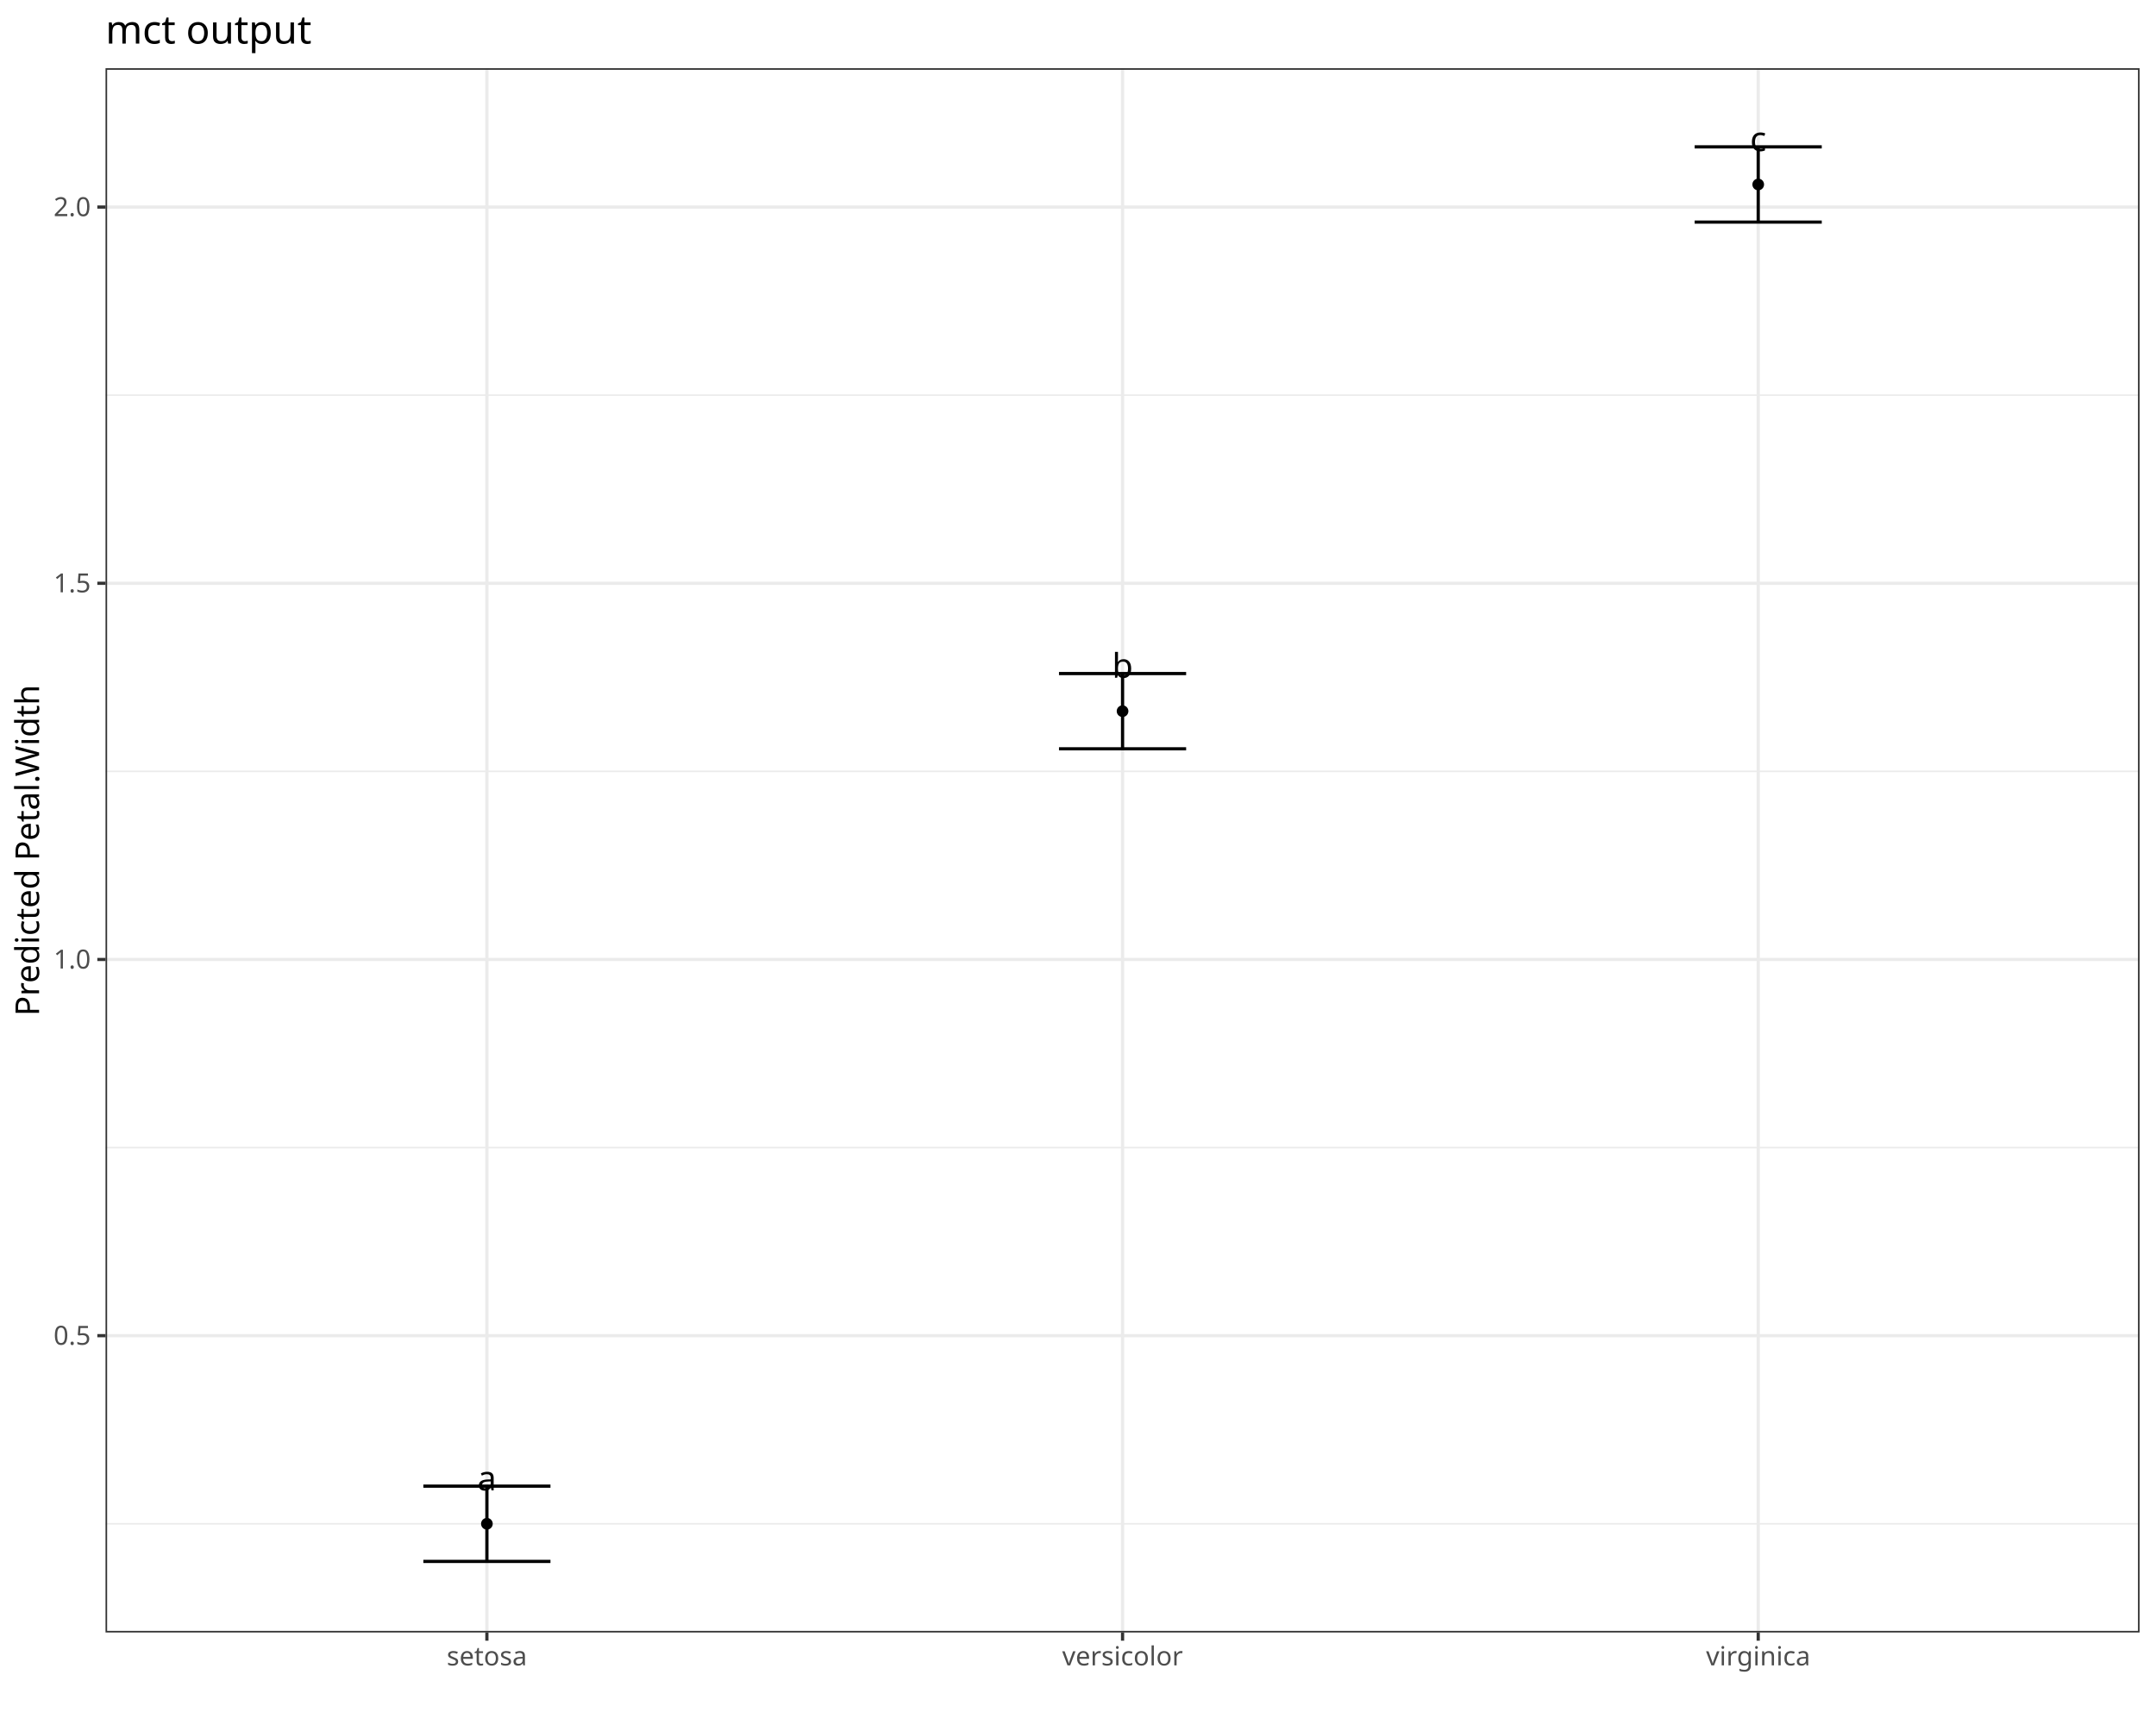
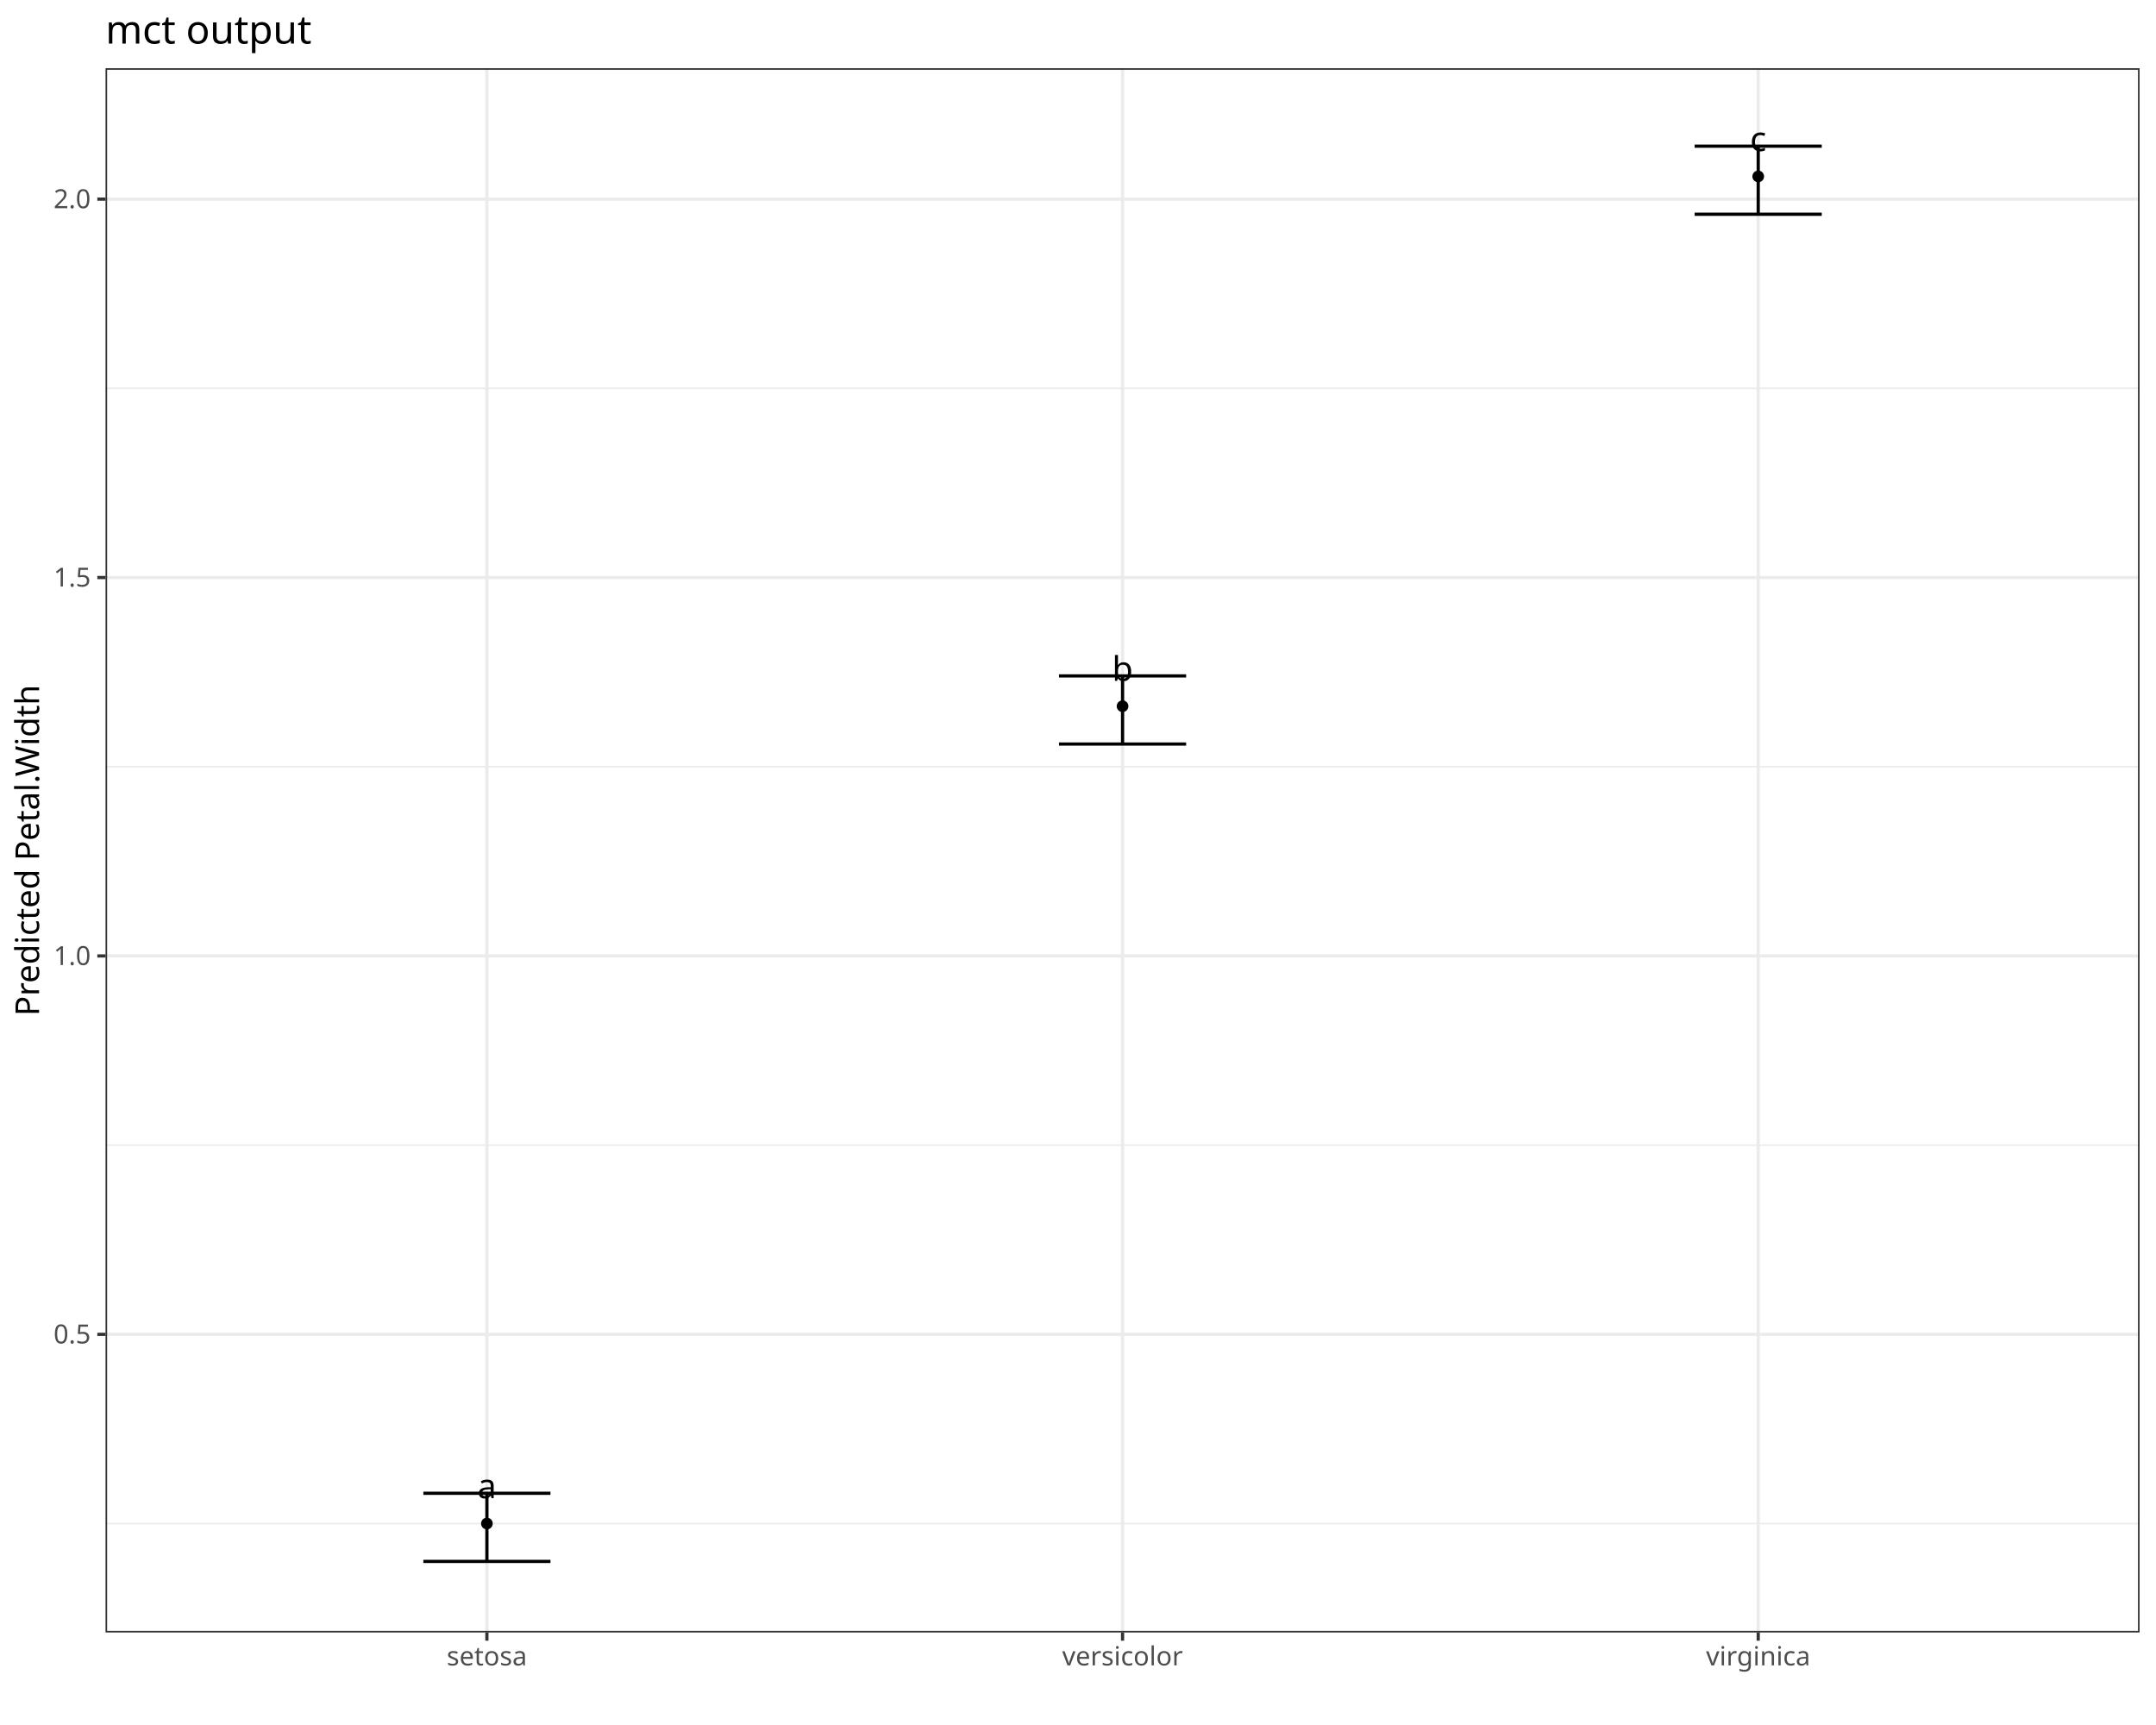
<svg xmlns="http://www.w3.org/2000/svg" class="svglite" data-engine-version="2.0" width="720.00pt" height="576.00pt" viewBox="0 0 720.00 576.00">
  <defs>
    <style type="text/css">
    .svglite line, .svglite polyline, .svglite polygon, .svglite path, .svglite rect, .svglite circle {
      fill: none;
      stroke: #000000;
      stroke-linecap: round;
      stroke-linejoin: round;
      stroke-miterlimit: 10.00;
    }
  </style>
  </defs>
  <rect width="100%" height="100%" style="stroke: none; fill: #FFFFFF;" />
  <defs>
    <clipPath id="cpMC4wMHw3MjAuMDB8MC4wMHw1NzYuMDA=">
      <rect x="0.00" y="0.00" width="720.00" height="576.00" />
    </clipPath>
  </defs>
  <g clip-path="url(#cpMC4wMHw3MjAuMDB8MC4wMHw1NzYuMDA=)">
    <rect x="0.00" y="0.00" width="720.00" height="576.00" style="stroke-width: 1.07; stroke: #FFFFFF; fill: #FFFFFF;" />
  </g>
  <defs>
    <clipPath id="cpMzUuMjR8NzE0LjUyfDIyLjc4fDU0NS4xMQ==">
      <rect x="35.24" y="22.78" width="679.28" height="522.33" />
    </clipPath>
  </defs>
  <g clip-path="url(#cpMzUuMjR8NzE0LjUyfDIyLjc4fDU0NS4xMQ==)">
    <rect x="35.24" y="22.78" width="679.28" height="522.33" style="stroke-width: 1.07; stroke: none; fill: #FFFFFF;" />
-     <polyline points="35.24,508.81 714.52,508.81 " style="stroke-width: 0.53; stroke: #EBEBEB; stroke-linecap: butt;" />
-     <polyline points="35.24,383.19 714.52,383.19 " style="stroke-width: 0.53; stroke: #EBEBEB; stroke-linecap: butt;" />
-     <polyline points="35.24,257.57 714.52,257.57 " style="stroke-width: 0.53; stroke: #EBEBEB; stroke-linecap: butt;" />
-     <polyline points="35.24,131.95 714.52,131.95 " style="stroke-width: 0.53; stroke: #EBEBEB; stroke-linecap: butt;" />
-     <polyline points="35.24,446.00 714.52,446.00 " style="stroke-width: 1.07; stroke: #EBEBEB; stroke-linecap: butt;" />
-     <polyline points="35.24,320.38 714.52,320.38 " style="stroke-width: 1.07; stroke: #EBEBEB; stroke-linecap: butt;" />
-     <polyline points="35.24,194.76 714.52,194.76 " style="stroke-width: 1.07; stroke: #EBEBEB; stroke-linecap: butt;" />
-     <polyline points="35.24,69.14 714.52,69.14 " style="stroke-width: 1.07; stroke: #EBEBEB; stroke-linecap: butt;" />
+     <polyline points="35.24,508.73 714.52,508.73 " style="stroke-width: 0.53; stroke: #EBEBEB; stroke-linecap: butt;" />
+     <polyline points="35.24,382.38 714.52,382.38 " style="stroke-width: 0.53; stroke: #EBEBEB; stroke-linecap: butt;" />
+     <polyline points="35.24,256.02 714.52,256.02 " style="stroke-width: 0.53; stroke: #EBEBEB; stroke-linecap: butt;" />
+     <polyline points="35.24,129.67 714.52,129.67 " style="stroke-width: 0.53; stroke: #EBEBEB; stroke-linecap: butt;" />
+     <polyline points="35.24,445.56 714.52,445.56 " style="stroke-width: 1.07; stroke: #EBEBEB; stroke-linecap: butt;" />
+     <polyline points="35.24,319.20 714.52,319.20 " style="stroke-width: 1.07; stroke: #EBEBEB; stroke-linecap: butt;" />
+     <polyline points="35.24,192.85 714.52,192.85 " style="stroke-width: 1.07; stroke: #EBEBEB; stroke-linecap: butt;" />
+     <polyline points="35.24,66.49 714.52,66.49 " style="stroke-width: 1.07; stroke: #EBEBEB; stroke-linecap: butt;" />
    <polyline points="162.60,545.11 162.60,22.78 " style="stroke-width: 1.07; stroke: #EBEBEB; stroke-linecap: butt;" />
    <polyline points="374.88,545.11 374.88,22.78 " style="stroke-width: 1.07; stroke: #EBEBEB; stroke-linecap: butt;" />
    <polyline points="587.16,545.11 587.16,22.78 " style="stroke-width: 1.07; stroke: #EBEBEB; stroke-linecap: butt;" />
-     <polyline points="141.38,496.25 183.83,496.25 " style="stroke-width: 1.07; stroke-linecap: butt;" />
-     <polyline points="162.60,496.25 162.60,521.37 " style="stroke-width: 1.07; stroke-linecap: butt;" />
+     <polyline points="141.38,498.63 183.83,498.63 " style="stroke-width: 1.07; stroke-linecap: butt;" />
+     <polyline points="162.60,498.63 162.60,521.37 " style="stroke-width: 1.07; stroke-linecap: butt;" />
    <polyline points="141.38,521.37 183.83,521.37 " style="stroke-width: 1.07; stroke-linecap: butt;" />
-     <polyline points="353.65,224.91 396.11,224.91 " style="stroke-width: 1.07; stroke-linecap: butt;" />
-     <polyline points="374.88,224.91 374.88,250.03 " style="stroke-width: 1.07; stroke-linecap: butt;" />
-     <polyline points="353.65,250.03 396.11,250.03 " style="stroke-width: 1.07; stroke-linecap: butt;" />
-     <polyline points="565.93,49.04 608.38,49.04 " style="stroke-width: 1.07; stroke-linecap: butt;" />
-     <polyline points="587.16,49.04 587.16,74.16 " style="stroke-width: 1.07; stroke-linecap: butt;" />
-     <polyline points="565.93,74.16 608.38,74.16 " style="stroke-width: 1.07; stroke-linecap: butt;" />
-     <text x="162.60" y="497.65" text-anchor="middle" style="font-size: 11.38px; font-family: sans;" textLength="6.33px" lengthAdjust="spacingAndGlyphs">a</text>
-     <text x="374.88" y="226.31" text-anchor="middle" style="font-size: 11.38px; font-family: sans;" textLength="6.33px" lengthAdjust="spacingAndGlyphs">b</text>
+     <polyline points="353.65,225.70 396.11,225.70 " style="stroke-width: 1.07; stroke-linecap: butt;" />
+     <polyline points="374.88,225.70 374.88,248.44 " style="stroke-width: 1.07; stroke-linecap: butt;" />
+     <polyline points="353.65,248.44 396.11,248.44 " style="stroke-width: 1.07; stroke-linecap: butt;" />
+     <polyline points="565.93,48.80 608.38,48.80 " style="stroke-width: 1.07; stroke-linecap: butt;" />
+     <polyline points="587.16,48.80 587.16,71.54 " style="stroke-width: 1.07; stroke-linecap: butt;" />
+     <polyline points="565.93,71.54 608.38,71.54 " style="stroke-width: 1.07; stroke-linecap: butt;" />
+     <text x="162.60" y="500.27" text-anchor="middle" style="font-size: 11.38px; font-family: sans;" textLength="6.33px" lengthAdjust="spacingAndGlyphs">a</text>
+     <text x="374.88" y="227.34" text-anchor="middle" style="font-size: 11.38px; font-family: sans;" textLength="6.33px" lengthAdjust="spacingAndGlyphs">b</text>
    <text x="587.16" y="50.44" text-anchor="middle" style="font-size: 11.38px; font-family: sans;" textLength="5.70px" lengthAdjust="spacingAndGlyphs">c</text>
-     <circle cx="162.60" cy="508.81" r="1.95" style="stroke-width: 0.71; stroke: none; fill: #000000;" />
-     <circle cx="374.88" cy="237.47" r="1.95" style="stroke-width: 0.71; stroke: none; fill: #000000;" />
-     <circle cx="587.16" cy="61.60" r="1.95" style="stroke-width: 0.71; stroke: none; fill: #000000;" />
+     <circle cx="162.60" cy="508.73" r="1.95" style="stroke-width: 0.71; stroke: none; fill: #000000;" />
+     <circle cx="374.88" cy="235.81" r="1.95" style="stroke-width: 0.71; stroke: none; fill: #000000;" />
+     <circle cx="587.16" cy="58.91" r="1.95" style="stroke-width: 0.71; stroke: none; fill: #000000;" />
    <rect x="35.24" y="22.78" width="679.28" height="522.33" style="stroke-width: 1.07; stroke: #333333;" />
  </g>
  <g clip-path="url(#cpMC4wMHw3MjAuMDB8MC4wMHw1NzYuMDA=)">
-     <text x="30.31" y="449.03" text-anchor="end" style="font-size: 8.80px; fill: #4D4D4D; font-family: sans;" textLength="12.23px" lengthAdjust="spacingAndGlyphs">0.5</text>
-     <text x="30.31" y="323.41" text-anchor="end" style="font-size: 8.80px; fill: #4D4D4D; font-family: sans;" textLength="12.23px" lengthAdjust="spacingAndGlyphs">1.0</text>
-     <text x="30.31" y="197.79" text-anchor="end" style="font-size: 8.80px; fill: #4D4D4D; font-family: sans;" textLength="12.23px" lengthAdjust="spacingAndGlyphs">1.5</text>
-     <text x="30.31" y="72.17" text-anchor="end" style="font-size: 8.80px; fill: #4D4D4D; font-family: sans;" textLength="12.23px" lengthAdjust="spacingAndGlyphs">2.0</text>
-     <polyline points="32.50,446.00 35.24,446.00 " style="stroke-width: 1.07; stroke: #333333; stroke-linecap: butt;" />
-     <polyline points="32.50,320.38 35.24,320.38 " style="stroke-width: 1.07; stroke: #333333; stroke-linecap: butt;" />
-     <polyline points="32.50,194.76 35.24,194.76 " style="stroke-width: 1.07; stroke: #333333; stroke-linecap: butt;" />
-     <polyline points="32.50,69.14 35.24,69.14 " style="stroke-width: 1.07; stroke: #333333; stroke-linecap: butt;" />
+     <text x="30.31" y="448.58" text-anchor="end" style="font-size: 8.80px; fill: #4D4D4D; font-family: sans;" textLength="12.23px" lengthAdjust="spacingAndGlyphs">0.5</text>
+     <text x="30.31" y="322.23" text-anchor="end" style="font-size: 8.80px; fill: #4D4D4D; font-family: sans;" textLength="12.23px" lengthAdjust="spacingAndGlyphs">1.0</text>
+     <text x="30.31" y="195.87" text-anchor="end" style="font-size: 8.80px; fill: #4D4D4D; font-family: sans;" textLength="12.23px" lengthAdjust="spacingAndGlyphs">1.5</text>
+     <text x="30.31" y="69.52" text-anchor="end" style="font-size: 8.80px; fill: #4D4D4D; font-family: sans;" textLength="12.23px" lengthAdjust="spacingAndGlyphs">2.0</text>
+     <polyline points="32.50,445.56 35.24,445.56 " style="stroke-width: 1.07; stroke: #333333; stroke-linecap: butt;" />
+     <polyline points="32.50,319.20 35.24,319.20 " style="stroke-width: 1.07; stroke: #333333; stroke-linecap: butt;" />
+     <polyline points="32.50,192.85 35.24,192.85 " style="stroke-width: 1.07; stroke: #333333; stroke-linecap: butt;" />
+     <polyline points="32.50,66.49 35.24,66.49 " style="stroke-width: 1.07; stroke: #333333; stroke-linecap: butt;" />
    <polyline points="162.60,547.85 162.60,545.11 " style="stroke-width: 1.07; stroke: #333333; stroke-linecap: butt;" />
    <polyline points="374.88,547.85 374.88,545.11 " style="stroke-width: 1.07; stroke: #333333; stroke-linecap: butt;" />
    <polyline points="587.16,547.85 587.16,545.11 " style="stroke-width: 1.07; stroke: #333333; stroke-linecap: butt;" />
    <text x="162.60" y="556.10" text-anchor="middle" style="font-size: 8.80px; fill: #4D4D4D; font-family: sans;" textLength="25.94px" lengthAdjust="spacingAndGlyphs">setosa</text>
    <text x="374.88" y="556.10" text-anchor="middle" style="font-size: 8.80px; fill: #4D4D4D; font-family: sans;" textLength="37.66px" lengthAdjust="spacingAndGlyphs">versicolor</text>
    <text x="587.16" y="556.10" text-anchor="middle" style="font-size: 8.80px; fill: #4D4D4D; font-family: sans;" textLength="32.28px" lengthAdjust="spacingAndGlyphs">virginica</text>
    <text transform="translate(13.05,283.95) rotate(-90)" text-anchor="middle" style="font-size: 11.00px; font-family: sans;" textLength="105.78px" lengthAdjust="spacingAndGlyphs">Predicted Petal.Width</text>
    <text x="35.24" y="14.56" style="font-size: 13.20px; font-family: sans;" textLength="61.64px" lengthAdjust="spacingAndGlyphs">mct output</text>
  </g>
</svg>
